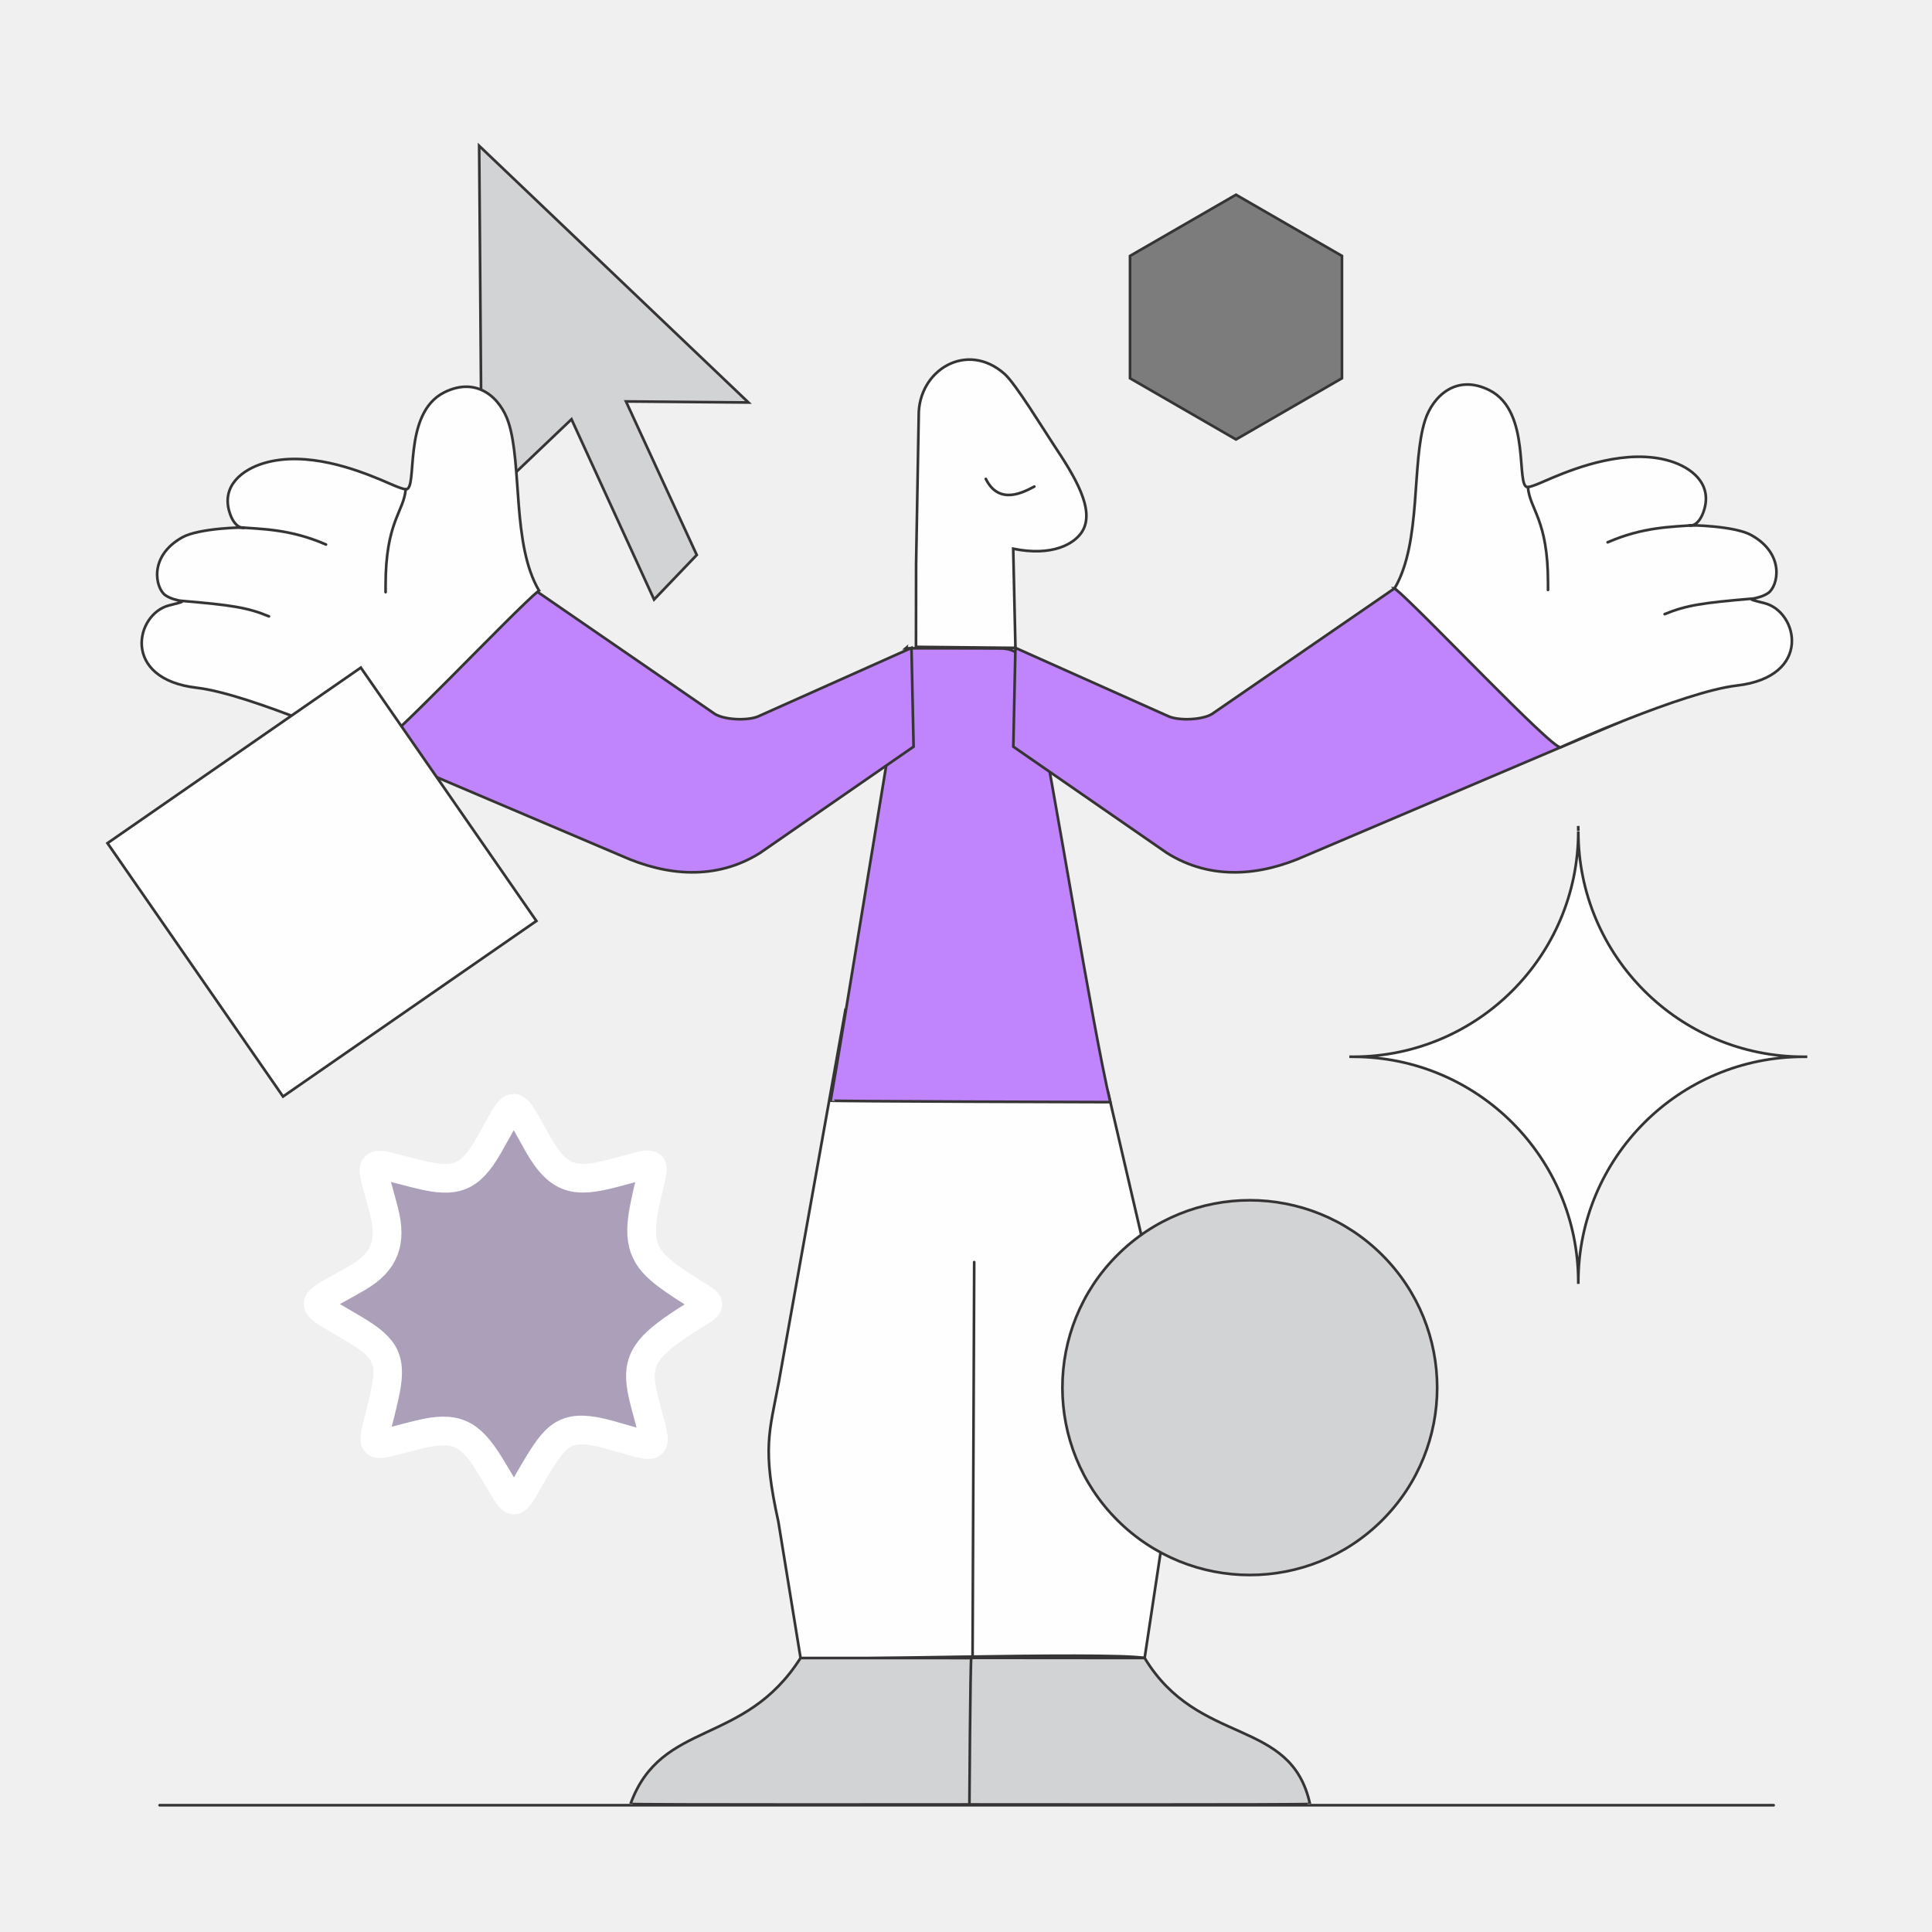
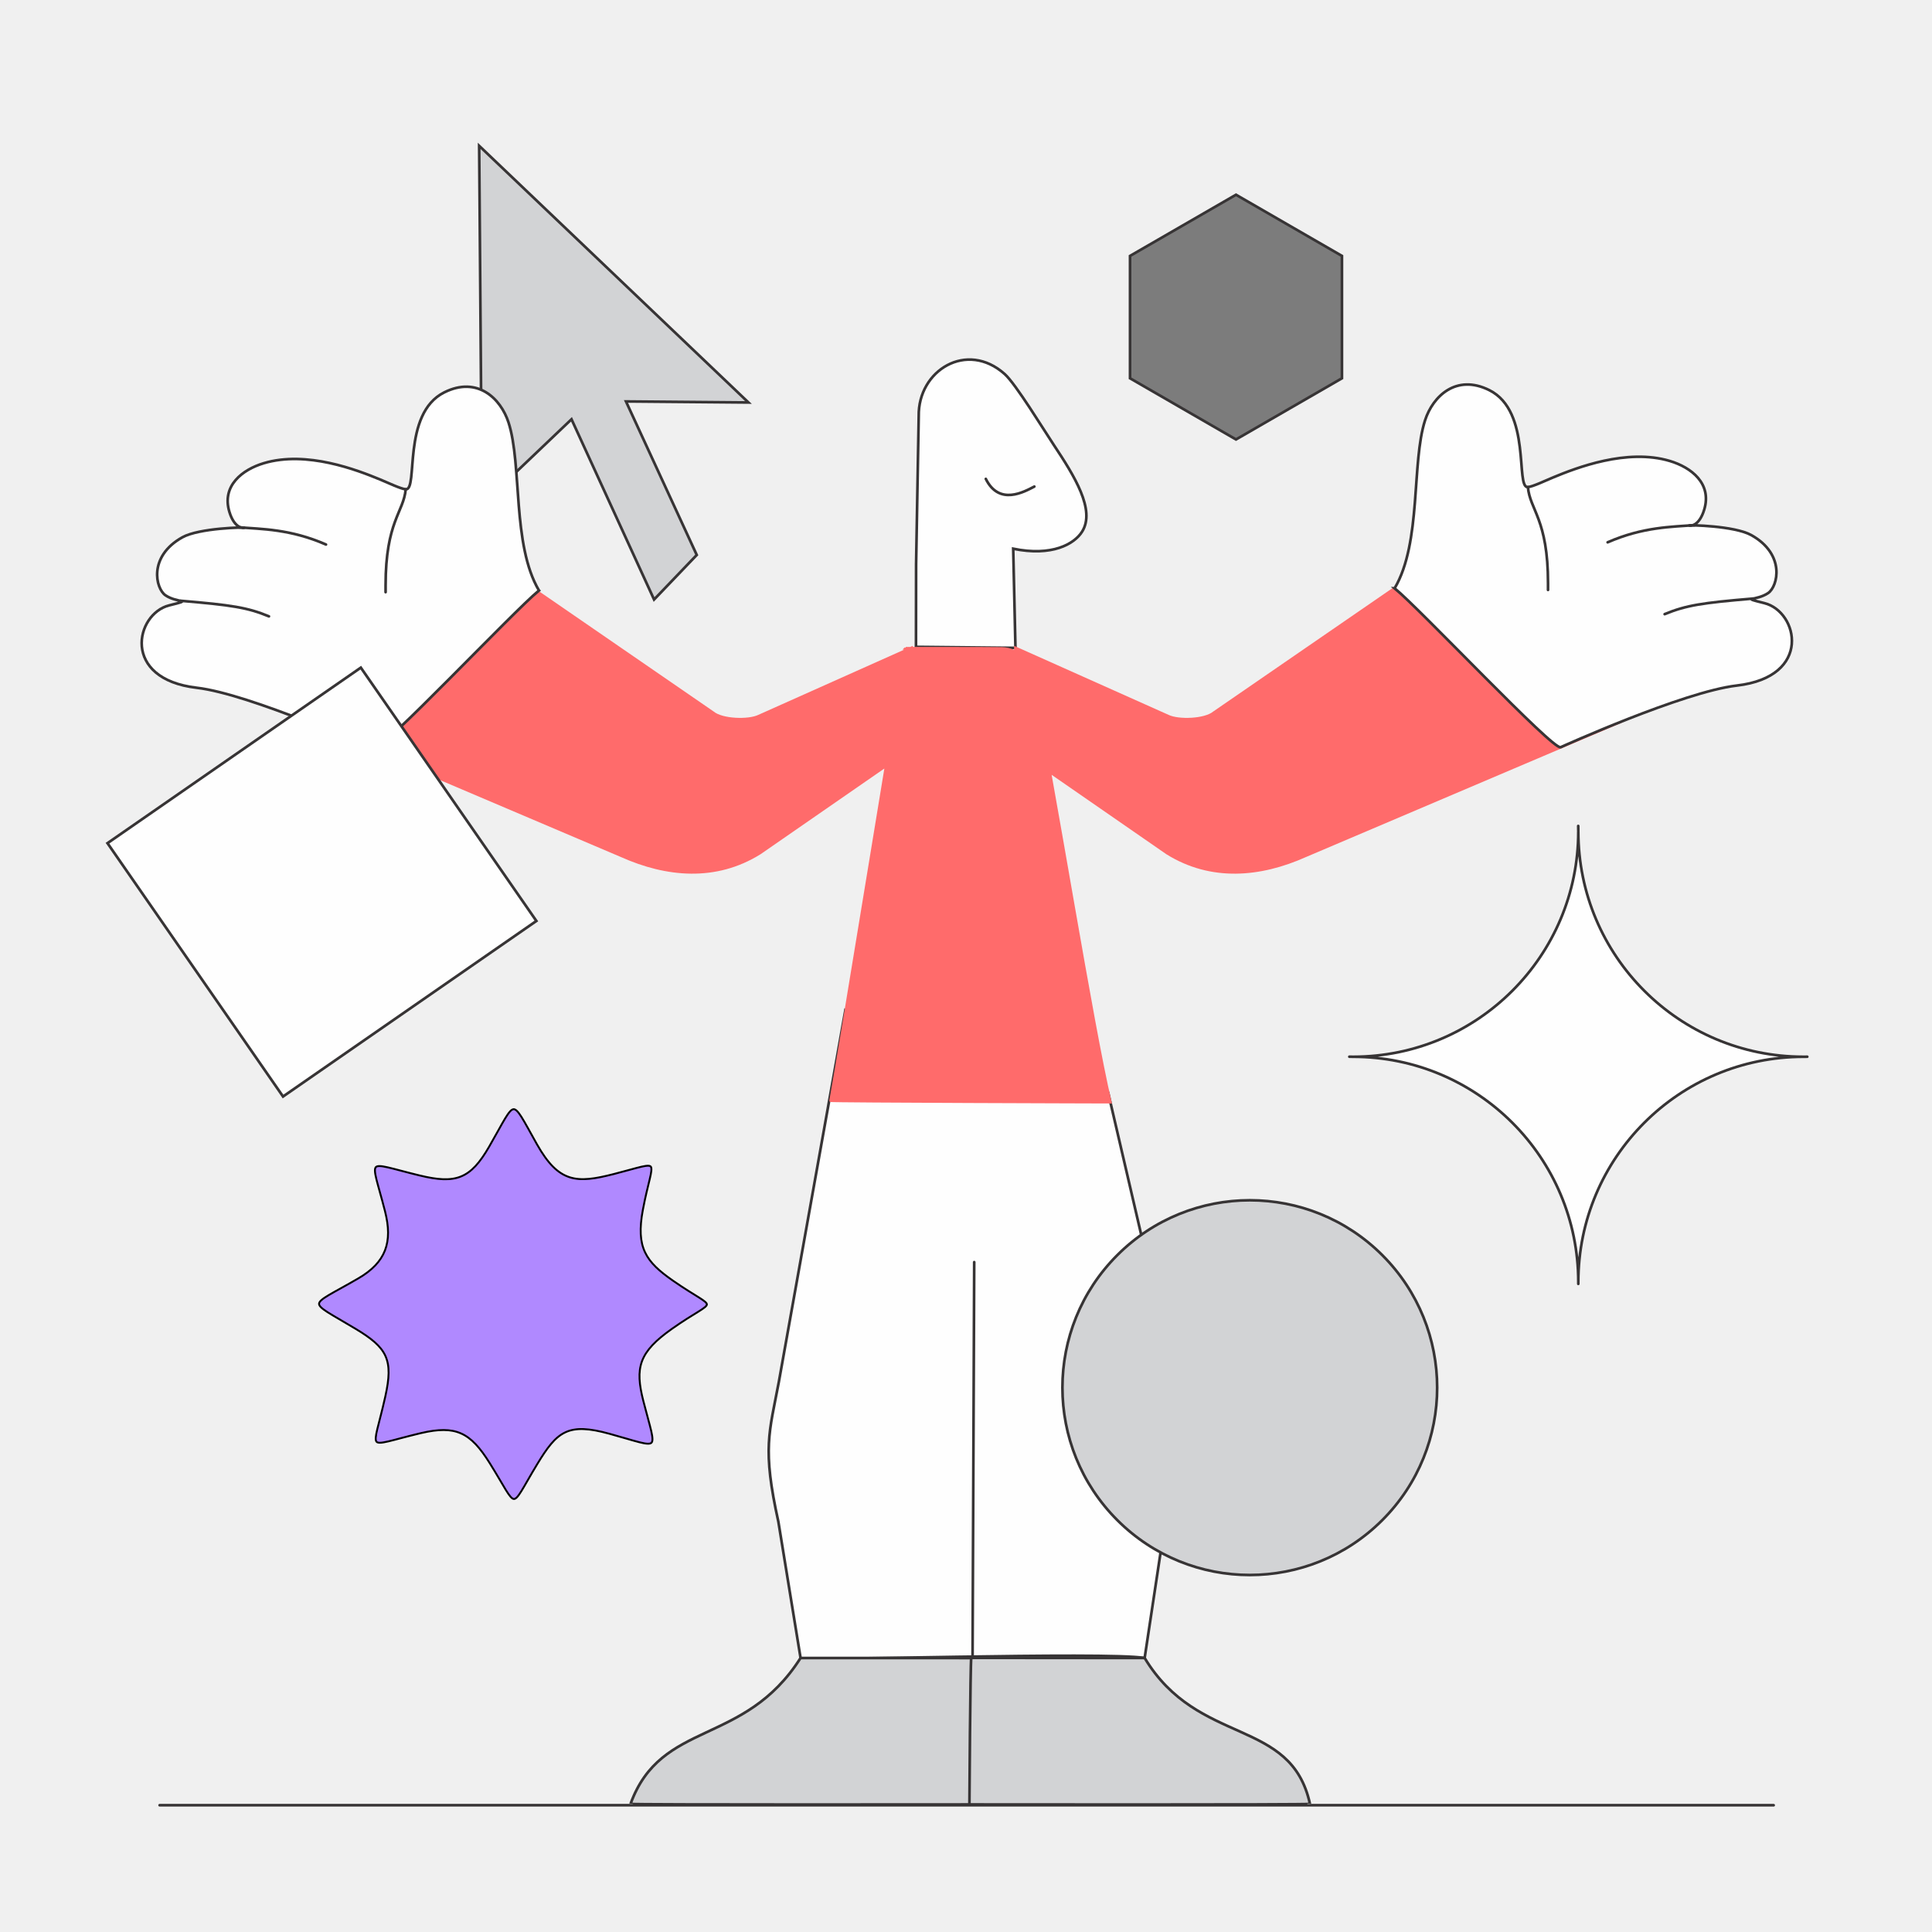
- <svg xmlns="http://www.w3.org/2000/svg" height="1024" node-id="1" sillyvg="true" template-height="1024" template-width="1024" version="1.1" viewBox="0 0 1024 1024" width="1024">
-   <defs node-id="50">
-     <clipPath id="clippath" node-id="5">
-       <path d="M 0.00 0.00 L 1024.00 0.00 L 1024.00 1024.00 L 0.00 1024.00 Z" fill="#000000" fill-rule="nonzero" node-id="53" stroke="none" target-height="1024" target-width="1024" target-x="0" target-y="0" />
-     </clipPath>
-   </defs>
-   <g node-id="151">
-     <g clip-path="url(#clippath)" group-id="1" node-id="59">
-       <path d="M 940.07 956.81 L 84.60 956.81" fill="none" group-id="1,2" node-id="61" stroke="#373435" stroke-linecap="round" stroke-width="1.42" target-height="0" target-width="855.47" target-x="84.6" target-y="956.81" />
-       <path d="M 424.31 878.78 C 423.44 880.57 586.53 875.31 606.68 878.78 L 620.55 786.93 C 624.89 754.51 626.32 745.31 616.18 703.08 L 587.35 579.16 L 448.09 535.30 C 435.40 606.19 425.48 661.59 412.79 732.48 C 407.73 759.35 403.92 767.55 412.55 806.55 L 424.32 878.79 Z" fill="#fefefe" fill-rule="evenodd" group-id="1,2" node-id="63" stroke="none" target-height="345.27" target-width="222.4" target-x="403.92" target-y="535.3" />
-       <path d="M 424.31 878.78 C 423.44 880.57 586.53 875.31 606.68 878.78 L 620.55 786.93 C 624.89 754.51 626.32 745.31 616.18 703.08 L 587.35 579.16 L 448.09 535.30 C 435.40 606.19 425.48 661.59 412.79 732.48 C 407.73 759.35 403.92 767.55 412.55 806.55 L 424.32 878.79 Z" fill="none" group-id="1,2" node-id="65" stroke="#373435" stroke-linecap="round" stroke-width="1.42" target-height="345.27" target-width="222.4" target-x="403.92" target-y="535.3" />
-       <path d="M 514.79 878.81 C 515.20 881.83 514.67 956.40 514.67 956.40 C 514.67 956.40 334.01 956.62 334.19 956.12 C 350.45 911.33 394.39 925.85 424.31 878.77 L 514.79 878.80 Z" fill="#d2d3d5" fill-rule="evenodd" group-id="1,2" node-id="67" stroke="none" target-height="77.85" target-width="181.19" target-x="334.01" target-y="878.77" />
-       <path d="M 514.79 878.81 C 515.20 881.83 514.67 956.40 514.67 956.40 C 514.67 956.40 334.01 956.62 334.19 956.12 C 350.45 911.33 394.39 925.85 424.31 878.77 L 514.79 878.80 Z" fill="none" group-id="1,2" node-id="69" stroke="#373435" stroke-linecap="round" stroke-width="1.42" target-height="77.85" target-width="181.19" target-x="334.01" target-y="878.77" />
-       <path d="M 514.78 878.70 C 514.27 881.72 513.81 956.40 513.81 956.40 C 513.81 956.40 694.41 956.63 694.30 956.12 C 684.28 910.08 635.08 925.85 606.69 878.77 L 514.78 878.69 Z" fill="#d2d3d5" fill-rule="evenodd" group-id="1,2" node-id="71" stroke="none" target-height="77.94" target-width="180.6" target-x="513.81" target-y="878.69" />
-       <path d="M 514.78 878.70 C 514.27 881.72 513.81 956.40 513.81 956.40 C 513.81 956.40 694.41 956.63 694.30 956.12 C 684.28 910.08 635.08 925.85 606.69 878.77 L 514.78 878.69 Z" fill="none" group-id="1,2" node-id="73" stroke="#373435" stroke-linecap="round" stroke-width="1.42" target-height="77.94" target-width="180.6" target-x="513.81" target-y="878.69" />
-       <path d="M 538.20 343.39 L 485.49 342.86 L 485.55 299.07 L 486.94 220.55 C 486.54 196.24 512.48 180.33 532.54 198.29 C 538.38 203.52 553.25 227.89 558.57 235.89 C 569.38 252.16 580.75 270.30 573.54 281.78 C 569.36 288.42 557.54 295.04 537.02 290.84 L 538.21 343.38 Z" fill="#fefefe" fill-rule="evenodd" group-id="1,2" node-id="75" stroke="none" target-height="163.06" target-width="95.26" target-x="485.49" target-y="180.33" />
-       <path d="M 538.20 343.39 L 485.49 342.86 L 485.55 299.07 L 486.94 220.55 C 486.54 196.24 512.48 180.33 532.54 198.29 C 538.38 203.52 553.25 227.89 558.57 235.89 C 569.38 252.16 580.75 270.30 573.54 281.78 C 569.36 288.42 557.54 295.04 537.02 290.84 L 538.21 343.38 Z" fill="none" group-id="1,2" node-id="77" stroke="#373435" stroke-linecap="round" stroke-width="1.42" target-height="163.06" target-width="95.26" target-x="485.49" target-y="180.33" />
-       <path d="M 548.22 257.89 C 542.89 260.63 529.63 268.23 522.50 253.82" fill="none" group-id="1,2" node-id="79" stroke="#373435" stroke-linecap="round" stroke-width="1.42" target-height="14.41" target-width="25.72" target-x="522.5" target-y="253.82" />
-       <path d="M 515.48 878.03 L 516.35 668.95" fill="none" group-id="1,2" node-id="81" stroke="#373435" stroke-linecap="round" stroke-width="1.42" target-height="209.08" target-width="0.87" target-x="515.48" target-y="668.95" />
-       <path d="M 331.78 212.77 L 396.69 213.33 L 253.97 77.30 L 255.43 267.46 L 302.91 222.22 L 346.67 317.77 L 369.29 294.14 L 331.78 212.77 Z" fill="#d2d3d5" fill-rule="evenodd" group-id="1,2" node-id="83" stroke="none" target-height="240.47" target-width="142.72" target-x="253.97" target-y="77.3" />
-       <path d="M 331.78 212.77 L 396.69 213.33 L 253.97 77.30 L 255.43 267.46 L 302.91 222.22 L 346.67 317.77 L 369.29 294.14 L 331.78 212.77 Z" fill="none" group-id="1,2" node-id="85" stroke="#373435" stroke-linecap="round" stroke-width="1.42" target-height="240.47" target-width="142.72" target-x="253.97" target-y="77.3" />
-       <path d="M 732.64 665.25 C 771.42 704.03 771.42 766.91 732.64 805.70 C 693.86 844.48 630.98 844.48 592.19 805.70 C 553.41 766.91 553.41 704.03 592.19 665.25 C 630.98 626.47 693.86 626.47 732.64 665.25 Z" fill="#d2d3d5" fill-rule="nonzero" group-id="1,2,3" node-id="89" stroke="none" target-height="218.012" target-width="218.012" target-x="553.412" target-y="626.468" />
-       <path d="M 732.64 665.25 C 771.42 704.03 771.42 766.91 732.64 805.70 C 693.86 844.48 630.98 844.48 592.19 805.70 C 553.41 766.91 553.41 704.03 592.19 665.25 C 630.98 626.47 693.86 626.47 732.64 665.25 Z" fill="none" group-id="1,2,4" node-id="94" stroke="#373435" stroke-linecap="round" stroke-width="1.42" target-height="218.012" target-width="218.012" target-x="553.412" target-y="626.468" />
-       <path d="M 480.06 343.60 C 479.31 346.09 445.13 556.80 440.26 583.36 C 440.19 583.75 588.48 584.16 588.48 584.16 C 578.67 542.63 559.71 422.24 547.24 360.56 C 546.65 357.63 543.84 343.93 530.98 343.71 C 522.21 343.56 480.05 343.61 480.05 343.61 Z" fill="#373435" fill-rule="evenodd" group-id="1,2" node-id="97" stroke="none" target-height="240.6" target-width="148.29" target-x="440.19" target-y="343.56" />
-       <path d="M 480.06 343.60 C 479.31 346.09 445.13 556.80 440.26 583.36 C 440.19 583.75 588.48 584.16 588.48 584.16 C 578.67 542.63 559.71 422.24 547.24 360.56 C 546.65 357.63 543.84 343.93 530.98 343.71 C 522.21 343.56 480.05 343.61 480.05 343.61 Z" fill="#c084fc" fill-rule="nonzero" group-id="1,2" node-id="99" stroke="#373435" stroke-linecap="round" stroke-width="1.42" target-height="240.6" target-width="148.29" target-x="440.19" target-y="343.56" />
-       <path d="M 537.08 395.75 L 538.20 343.39 L 619.17 379.58 C 624.61 382.17 638.57 381.74 643.42 377.72 L 739.19 311.80 L 842.42 373.99 L 858.59 382.70 L 691.93 453.59 C 668.05 464.29 641.90 466.73 618.55 452.14 L 537.08 395.75 Z" fill="#373435" fill-rule="evenodd" group-id="1,2" node-id="101" stroke="none" target-height="154.93" target-width="321.51" target-x="537.08" target-y="311.8" />
-       <path d="M 537.08 395.75 L 538.20 343.39 L 619.17 379.58 C 624.61 382.17 638.57 381.74 643.42 377.72 L 739.19 311.80 L 842.42 373.99 L 858.59 382.70 L 691.93 453.59 C 668.05 464.29 641.90 466.73 618.55 452.14 L 537.08 395.75 Z" fill="#c084fc" fill-rule="nonzero" group-id="1,2" node-id="103" stroke="#373435" stroke-linecap="round" stroke-width="1.42" target-height="154.93" target-width="321.51" target-x="537.08" target-y="311.8" />
-       <path d="M 484.22 395.75 L 483.10 343.39 L 402.13 379.58 C 396.69 382.17 382.73 381.74 377.88 377.72 L 282.11 311.80 L 178.88 373.99 L 162.71 382.70 L 329.37 453.59 C 353.25 464.29 379.40 466.73 402.75 452.14 L 484.22 395.75 Z" fill="#373435" fill-rule="evenodd" group-id="1,2" node-id="105" stroke="none" target-height="154.93" target-width="321.51" target-x="162.71" target-y="311.8" />
-       <path d="M 484.22 395.75 L 483.10 343.39 L 402.13 379.58 C 396.69 382.17 382.73 381.74 377.88 377.72 L 282.11 311.80 L 178.88 373.99 L 162.71 382.70 L 329.37 453.59 C 353.25 464.29 379.40 466.73 402.75 452.14 L 484.22 395.75 Z" fill="#c084fc" fill-rule="nonzero" group-id="1,2" node-id="107" stroke="#373435" stroke-linecap="round" stroke-width="1.42" target-height="154.93" target-width="321.51" target-x="162.71" target-y="311.8" />
-       <path d="M 739.19 311.80 C 753.57 287.42 748.01 245.28 755.33 222.72 C 759.44 210.05 771.83 198.02 789.40 206.81 C 812.02 218.13 802.99 258.79 809.82 258.17 C 812.44 257.93 819.29 254.67 823.35 252.98 C 835.46 247.97 862.30 237.51 885.05 244.33 C 896.37 247.72 907.50 256.25 903.25 270.18 C 900.59 278.92 895.90 278.83 895.39 278.53 C 894.82 278.19 919.27 278.64 928.18 283.60 C 946.45 293.77 942.34 310.80 937.15 314.34 C 930.90 318.60 922.09 316.40 935.19 319.68 C 953.07 324.16 960.81 358.70 920.53 363.36 C 892.14 366.65 827.17 396.05 827.17 396.05 C 823.19 397.74 752.72 322.84 739.18 311.80 Z" fill="#fefefe" fill-rule="evenodd" group-id="1,2" node-id="109" stroke="none" target-height="199.72" target-width="221.63" target-x="739.18" target-y="198.02" />
-       <path d="M 739.19 311.80 C 753.57 287.42 748.01 245.28 755.33 222.72 C 759.44 210.05 771.83 198.02 789.40 206.81 C 812.02 218.13 802.99 258.79 809.82 258.17 C 812.44 257.93 819.29 254.67 823.35 252.98 C 835.46 247.97 862.30 237.51 885.05 244.33 C 896.37 247.72 907.50 256.25 903.25 270.18 C 900.59 278.92 895.90 278.83 895.39 278.53 C 894.82 278.19 919.27 278.64 928.18 283.60 C 946.45 293.77 942.34 310.80 937.15 314.34 C 930.90 318.60 922.09 316.40 935.19 319.68 C 953.07 324.16 960.81 358.70 920.53 363.36 C 892.14 366.65 827.17 396.05 827.17 396.05 C 823.19 397.74 752.72 322.84 739.18 311.80 Z" fill="none" group-id="1,2" node-id="111" stroke="#373435" stroke-linecap="round" stroke-width="1.42" target-height="199.72" target-width="221.63" target-x="739.18" target-y="198.02" />
-       <path d="M 852.08 287.44 C 870.93 279.20 886.12 279.28 898.20 278.33" fill="none" group-id="1,2" node-id="113" stroke="#373435" stroke-linecap="round" stroke-width="1.42" target-height="9.11" target-width="46.12" target-x="852.08" target-y="278.33" />
-       <path d="M 882.30 325.51 C 893.79 320.78 902.17 319.54 929.16 317.25" fill="none" group-id="1,2" node-id="115" stroke="#373435" stroke-linecap="round" stroke-width="1.42" target-height="8.26" target-width="46.86" target-x="882.3" target-y="317.25" />
-       <path d="M 809.82 258.16 C 810.87 270.30 820.48 275.19 820.48 309.11 L 820.48 312.68" fill="none" group-id="1,2" node-id="117" stroke="#373435" stroke-linecap="round" stroke-width="1.42" target-height="54.52" target-width="10.66" target-x="809.82" target-y="258.16" />
-       <path d="M 285.66 312.97 C 271.28 288.59 276.84 246.45 269.52 223.89 C 265.41 211.22 253.02 199.19 235.45 207.98 C 212.82 219.30 221.86 259.96 215.03 259.34 C 212.41 259.10 205.56 255.84 201.50 254.16 C 189.39 249.15 162.55 238.69 139.80 245.51 C 128.48 248.90 117.35 257.43 121.60 271.36 C 124.26 280.10 128.95 280.01 129.46 279.71 C 130.03 279.37 105.58 279.82 96.67 284.78 C 78.40 294.95 82.51 311.98 87.70 315.52 C 93.95 319.78 102.76 317.58 89.66 320.86 C 71.78 325.34 64.04 359.88 104.32 364.54 C 132.71 367.83 197.68 397.23 197.68 397.23 C 201.66 398.92 272.13 324.02 285.67 312.98 Z" fill="#fefefe" fill-rule="evenodd" group-id="1,2" node-id="119" stroke="none" target-height="199.73" target-width="221.63" target-x="64.04" target-y="199.19" />
-       <path d="M 285.66 312.97 C 271.28 288.59 276.84 246.45 269.52 223.89 C 265.41 211.22 253.02 199.19 235.45 207.98 C 212.82 219.30 221.86 259.96 215.03 259.34 C 212.41 259.10 205.56 255.84 201.50 254.16 C 189.39 249.15 162.55 238.69 139.80 245.51 C 128.48 248.90 117.35 257.43 121.60 271.36 C 124.26 280.10 128.95 280.01 129.46 279.71 C 130.03 279.37 105.58 279.82 96.67 284.78 C 78.40 294.95 82.51 311.98 87.70 315.52 C 93.95 319.78 102.76 317.58 89.66 320.86 C 71.78 325.34 64.04 359.88 104.32 364.54 C 132.71 367.83 197.68 397.23 197.68 397.23 C 201.66 398.92 272.13 324.02 285.67 312.98 Z" fill="none" group-id="1,2" node-id="121" stroke="#373435" stroke-linecap="round" stroke-width="1.42" target-height="199.73" target-width="221.63" target-x="64.04" target-y="199.19" />
-       <path d="M 172.78 288.61 C 153.93 280.37 138.74 280.45 126.66 279.50" fill="none" group-id="1,2" node-id="123" stroke="#373435" stroke-linecap="round" stroke-width="1.42" target-height="9.11" target-width="46.12" target-x="126.66" target-y="279.5" />
-       <path d="M 142.55 326.68 C 131.06 321.95 122.68 320.70 95.69 318.42" fill="none" group-id="1,2" node-id="125" stroke="#373435" stroke-linecap="round" stroke-width="1.42" target-height="8.26" target-width="46.86" target-x="95.69" target-y="318.42" />
-       <path d="M 215.03 259.34 C 213.98 271.48 204.37 276.37 204.37 310.29 L 204.37 313.86" fill="none" group-id="1,2" node-id="127" stroke="#373435" stroke-linecap="round" stroke-width="1.42" target-height="54.52" target-width="10.66" target-x="204.37" target-y="259.34" />
-       <path d="M 957.89 560.09 L 955.92 560.12 L 957.89 560.09 Z M 836.53 440.72 C 836.53 506.66 889.99 560.11 955.92 560.11 C 889.98 560.11 836.53 613.57 836.53 679.50 L 836.53 680.48 C 836.53 680.48 836.53 679.50 836.53 679.50 C 836.53 613.56 783.08 560.11 717.14 560.11 L 715.18 560.08 L 717.14 560.11 C 783.08 560.11 836.53 506.65 836.53 440.72 Z M 836.49 437.77 L 836.53 440.45 L 836.49 437.77 Z" fill="#fefefe" fill-rule="evenodd" group-id="1,2" node-id="129" stroke="none" target-height="242.71" target-width="242.71" target-x="715.18" target-y="437.77" />
-       <path d="M 957.89 560.09 L 955.92 560.12 L 957.89 560.09 Z M 836.53 440.72 C 836.53 506.66 889.99 560.11 955.92 560.11 C 889.98 560.11 836.53 613.57 836.53 679.50 L 836.53 680.48 C 836.53 680.48 836.53 679.50 836.53 679.50 C 836.53 613.56 783.08 560.11 717.14 560.11 L 715.18 560.08 L 717.14 560.11 C 783.08 560.11 836.53 506.65 836.53 440.72 Z M 836.49 437.77 L 836.53 440.45 L 836.49 437.77 Z" fill="none" group-id="1,2" node-id="131" stroke="#373435" stroke-linecap="round" stroke-width="1.42" target-height="242.71" target-width="242.71" target-x="715.18" target-y="437.77" />
-       <path d="M 56.97 446.90 L 191.24 353.86 L 284.29 488.13 L 150.01 581.18 Z" fill="#fefefe" fill-rule="nonzero" group-id="1,2,5" node-id="135" stroke="none" target-height="227.317" target-width="227.317" target-x="56.969" target-y="353.86" />
-       <path d="M 56.97 446.90 L 191.24 353.86 L 284.29 488.13 L 150.01 581.18 Z" fill="none" group-id="1,2,6" node-id="140" stroke="#373435" stroke-linecap="round" stroke-width="1.42" target-height="227.317" target-width="227.317" target-x="56.969" target-y="353.86" />
-       <path d="M 285.03 606.25 C 296.49 626.53 305.68 626.77 325.17 621.79 C 352.49 614.81 346.58 612.75 341.22 641.36 C 337.51 661.14 342.72 668.44 356.93 678.34 C 381.56 695.51 381.09 687.28 356.42 704.72 C 339.01 717.03 337.01 724.97 341.47 742.43 C 348.77 770.97 351.42 768.25 322.85 760.40 C 301.10 754.43 295.59 759.11 285.21 776.22 C 269.82 801.59 274.99 801.06 259.14 775.76 C 248.94 759.47 241.41 755.71 222.60 760.21 C 192.10 767.51 196.89 770.95 203.75 739.97 C 208.02 720.69 204.81 714.71 188.21 704.73 C 161.48 688.65 162.22 693.11 189.64 677.15 C 204.02 668.78 207.73 658.37 203.58 642.12 C 195.87 611.90 192.36 615.23 222.52 622.53 C 241.37 627.09 248.97 624.57 258.82 607.51 C 273.88 581.41 270.44 580.42 285.03 606.25 Z" fill="#373435" fill-rule="evenodd" group-id="1,2" node-id="143" stroke="none" target-height="221.17" target-width="220.08" target-x="161.48" target-y="580.42" />
-       <path d="M 285.03 606.25 C 296.49 626.53 305.68 626.77 325.17 621.79 C 352.49 614.81 346.58 612.75 341.22 641.36 C 337.51 661.14 342.72 668.44 356.93 678.34 C 381.56 695.51 381.09 687.28 356.42 704.72 C 339.01 717.03 337.01 724.97 341.47 742.43 C 348.77 770.97 351.42 768.25 322.85 760.40 C 301.10 754.43 295.59 759.11 285.21 776.22 C 269.82 801.59 274.99 801.06 259.14 775.76 C 248.94 759.47 241.41 755.71 222.60 760.21 C 192.10 767.51 196.89 770.95 203.75 739.97 C 208.02 720.69 204.81 714.71 188.21 704.73 C 161.48 688.65 162.22 693.11 189.64 677.15 C 204.02 668.78 207.73 658.37 203.58 642.12 C 195.87 611.90 192.36 615.23 222.52 622.53 C 241.37 627.09 248.97 624.57 258.82 607.51 C 273.88 581.41 270.44 580.42 285.03 606.25 Z" fill="#ac9fb9" fill-rule="nonzero" group-id="1,2" node-id="145" stroke="#ffffff" stroke-linecap="round" stroke-width="15.2" target-height="221.17" target-width="220.08" target-x="161.48" target-y="580.42" />
-       <path d="M 655.10 103.22 L 683.18 119.43 L 711.26 135.64 L 711.26 168.07 L 711.26 200.50 L 683.18 216.71 L 655.10 232.92 L 627.02 216.71 L 598.94 200.50 L 598.94 168.07 L 598.94 135.64 L 627.02 119.43 L 655.10 103.22 Z" fill="#373435" fill-rule="evenodd" group-id="1,2" node-id="147" stroke="none" target-height="129.7" target-width="112.32" target-x="598.94" target-y="103.22" />
-       <path d="M 655.10 103.22 L 683.18 119.43 L 711.26 135.64 L 711.26 168.07 L 711.26 200.50 L 683.18 216.71 L 655.10 232.92 L 627.02 216.71 L 598.94 200.50 L 598.94 168.07 L 598.94 135.64 L 627.02 119.43 L 655.10 103.22 Z" fill="#7c7c7c" fill-rule="nonzero" group-id="1,2" node-id="149" stroke="#373435" stroke-linecap="round" stroke-width="1.42" target-height="129.7" target-width="112.32" target-x="598.94" target-y="103.22" />
-     </g>
+ <svg xmlns="http://www.w3.org/2000/svg" width="1024" height="1024" viewBox="0 0 1024 1024" fill="none">
+   <mask id="mask0_301_49" style="mask-type:luminance" maskUnits="userSpaceOnUse" x="0" y="0" width="1024" height="1024">
+     <path d="M0 0H1024V1024H0V0Z" fill="white" />
+   </mask>
+   <g mask="url(#mask0_301_49)">
+     <path d="M940.072 956.81H84.602" stroke="#373435" stroke-width="1.42" stroke-linecap="round" />
+     <path fill-rule="evenodd" clip-rule="evenodd" d="M424.312 878.78C423.442 880.57 586.532 875.31 606.682 878.78L620.552 786.93C624.892 754.51 626.322 745.31 616.182 703.08L587.352 579.16L448.092 535.3C435.402 606.19 425.482 661.59 412.792 732.48C407.732 759.35 403.922 767.55 412.552 806.55L424.322 878.79L424.312 878.78Z" fill="#FEFEFE" />
+     <path d="M424.312 878.78C423.442 880.57 586.532 875.31 606.682 878.78L620.552 786.93C624.892 754.51 626.322 745.31 616.182 703.08L587.352 579.16L448.092 535.3C435.402 606.19 425.482 661.59 412.792 732.48C407.732 759.35 403.922 767.55 412.552 806.55L424.322 878.79L424.312 878.78Z" stroke="#373435" stroke-width="1.42" stroke-linecap="round" />
+     <path fill-rule="evenodd" clip-rule="evenodd" d="M514.792 878.81C515.202 881.83 514.672 956.4 514.672 956.4C514.672 956.4 334.012 956.62 334.192 956.12C350.452 911.33 394.392 925.85 424.312 878.77L514.792 878.799V878.81Z" fill="#D2D3D5" />
+     <path d="M514.792 878.81C515.202 881.83 514.672 956.4 514.672 956.4C514.672 956.4 334.012 956.62 334.192 956.12C350.452 911.33 394.392 925.85 424.312 878.77L514.792 878.799V878.81Z" stroke="#373435" stroke-width="1.42" stroke-linecap="round" />
+     <path fill-rule="evenodd" clip-rule="evenodd" d="M514.781 878.699C514.271 881.719 513.811 956.399 513.811 956.399C513.811 956.399 694.411 956.629 694.301 956.119C684.281 910.079 635.081 925.849 606.691 878.769L514.781 878.689V878.699Z" fill="#D2D3D5" />
+     <path d="M514.781 878.699C514.271 881.719 513.811 956.399 513.811 956.399C513.811 956.399 694.411 956.629 694.301 956.119C684.281 910.079 635.081 925.849 606.691 878.769L514.781 878.689V878.699Z" stroke="#373435" stroke-width="1.42" stroke-linecap="round" />
+     <path fill-rule="evenodd" clip-rule="evenodd" d="M538.2 343.39L485.49 342.86L485.55 299.07L486.94 220.55C486.54 196.24 512.48 180.33 532.54 198.29C538.38 203.52 553.25 227.89 558.57 235.89C569.38 252.16 580.75 270.3 573.54 281.78C569.36 288.42 557.54 295.04 537.02 290.84L538.21 343.38L538.2 343.39Z" fill="#FEFEFE" />
+     <path d="M538.2 343.39L485.49 342.86L485.55 299.07L486.94 220.55C486.54 196.24 512.48 180.33 532.54 198.29C538.38 203.52 553.25 227.89 558.57 235.89C569.38 252.16 580.75 270.3 573.54 281.78C569.36 288.42 557.54 295.04 537.02 290.84L538.21 343.38L538.2 343.39Z" stroke="#373435" stroke-width="1.42" stroke-linecap="round" />
+     <path d="M548.22 257.889C542.89 260.629 529.63 268.229 522.5 253.819" stroke="#373435" stroke-width="1.42" stroke-linecap="round" />
+     <path d="M515.48 878.03L516.35 668.95" stroke="#373435" stroke-width="1.42" stroke-linecap="round" />
+     <path fill-rule="evenodd" clip-rule="evenodd" d="M331.781 212.77L396.691 213.33L253.971 77.3L255.431 267.46L302.911 222.22L346.671 317.77L369.291 294.14L331.781 212.77Z" fill="#D2D3D5" />
+     <path d="M331.781 212.77L396.691 213.33L253.971 77.3L255.431 267.46L302.911 222.22L346.671 317.77L369.291 294.14L331.781 212.77Z" stroke="#373435" stroke-width="1.42" stroke-linecap="round" />
+     <path d="M732.64 665.25C771.42 704.03 771.42 766.91 732.64 805.7C693.86 844.48 630.98 844.48 592.19 805.7C553.41 766.91 553.41 704.03 592.19 665.25C630.98 626.47 693.86 626.47 732.64 665.25Z" fill="#D2D3D5" />
+     <path d="M732.64 665.25C771.42 704.03 771.42 766.91 732.64 805.7C693.86 844.48 630.98 844.48 592.19 805.7C553.41 766.91 553.41 704.03 592.19 665.25C630.98 626.47 693.86 626.47 732.64 665.25Z" stroke="#373435" stroke-width="1.42" stroke-linecap="round" />
+     <path fill-rule="evenodd" clip-rule="evenodd" d="M480.06 343.6C479.31 346.09 445.13 556.8 440.26 583.36C440.19 583.75 588.48 584.16 588.48 584.16C578.67 542.63 559.71 422.24 547.24 360.56C546.65 357.63 543.84 343.93 530.98 343.71C522.21 343.56 480.05 343.61 480.05 343.61L480.06 343.6Z" fill="#373435" />
+     <path fill-rule="evenodd" clip-rule="evenodd" d="M537.08 395.75L538.2 343.39L619.17 379.58C624.61 382.17 638.57 381.74 643.42 377.72L739.19 311.8L842.42 373.99L858.59 382.7L691.93 453.59C668.05 464.29 641.9 466.73 618.55 452.14L537.08 395.75Z" fill="#373435" />
+     <path fill-rule="evenodd" clip-rule="evenodd" d="M484.221 395.75L483.101 343.39L402.131 379.58C396.691 382.17 382.731 381.74 377.881 377.72L282.111 311.8L178.881 373.99L162.711 382.7L329.371 453.59C353.251 464.29 379.401 466.73 402.751 452.14L484.221 395.75Z" fill="#373435" />
+     <path d="M739.557 311.191L842.757 373.364L858.927 382.075L860.227 382.775L858.868 383.354L692.208 454.243L692.207 454.242C668.197 464.997 641.786 467.496 618.174 452.742L618.16 452.733L618.146 452.724L557.388 410.67C561.336 432.646 565.496 456.589 569.557 479.793C577.083 522.802 584.272 563.257 589.171 583.996L589.378 584.872L588.478 584.869L588.479 584.159C588.478 584.808 588.478 584.864 588.477 584.869H588.37C588.299 584.869 588.193 584.869 588.053 584.868C587.772 584.867 587.356 584.867 586.812 584.865C585.726 584.862 584.134 584.858 582.106 584.852C578.052 584.84 572.259 584.822 565.309 584.8C551.407 584.755 532.873 584.692 514.341 584.616C495.809 584.541 477.278 584.453 463.385 584.359C456.438 584.313 450.65 584.264 446.6 584.216C444.575 584.192 442.983 584.167 441.896 584.143C441.354 584.13 440.934 584.118 440.647 584.105C440.506 584.099 440.389 584.092 440.303 584.085C440.263 584.082 440.212 584.077 440.163 584.068C440.145 584.065 440.089 584.055 440.025 584.032C439.987 584.017 439.888 583.966 439.829 583.925C439.724 583.826 439.559 583.479 439.561 583.234L439.562 583.231C441.995 569.96 451.755 510.652 461.004 454.338C463.684 438.022 466.321 421.958 468.724 407.34L403.155 452.724L403.142 452.733L403.127 452.742C379.514 467.496 353.103 464.997 329.093 454.242V454.243L162.433 383.354L161.074 382.775L162.374 382.075L178.544 373.364L281.744 311.191L282.137 310.955L282.514 311.215L378.283 377.135L378.31 377.153L378.334 377.173C379.435 378.086 381.107 378.833 383.138 379.386C385.157 379.935 387.477 380.279 389.827 380.42C394.563 380.704 399.269 380.156 401.826 378.938L401.833 378.936L401.841 378.932L479.184 344.362C479.186 344.348 479.189 344.333 479.191 344.319L478.33 344.321L479.549 343.106L479.559 343.097L480.05 343.392C480.049 342.9 480.05 342.899 480.05 342.899H480.524C480.835 342.899 481.293 342.898 481.878 342.897C482.06 342.897 482.255 342.897 482.462 342.896L482.812 342.741L483.788 342.305L483.8 342.896C484.669 342.895 485.668 342.895 486.773 342.895C490.863 342.892 496.408 342.89 502.227 342.894C513.86 342.9 526.6 342.925 530.992 343C533.496 343.043 535.637 343.577 537.467 344.434L537.49 343.375L537.513 342.305L538.49 342.741L619.46 378.932L619.468 378.936L619.476 378.938C622.033 380.156 626.738 380.704 631.474 380.42C633.824 380.279 636.144 379.935 638.163 379.386C640.194 378.833 641.865 378.086 642.967 377.173L642.991 377.153L643.018 377.135L738.787 311.215L739.164 310.955L739.557 311.191Z" fill="#FF6B6B" />
+     <path fill-rule="evenodd" clip-rule="evenodd" d="M739.19 311.8C753.57 287.42 748.01 245.28 755.33 222.72C759.44 210.05 771.83 198.02 789.4 206.81C812.02 218.13 802.99 258.79 809.82 258.17C812.44 257.93 819.29 254.67 823.35 252.98C835.46 247.97 862.3 237.51 885.05 244.33C896.37 247.72 907.5 256.25 903.25 270.18C900.59 278.92 895.9 278.83 895.39 278.53C894.82 278.19 919.27 278.64 928.18 283.6C946.45 293.77 942.34 310.8 937.15 314.34C930.9 318.6 922.09 316.4 935.19 319.68C953.07 324.16 960.81 358.7 920.53 363.36C892.14 366.65 827.17 396.05 827.17 396.05C823.19 397.74 752.72 322.84 739.18 311.8H739.19Z" fill="#FEFEFE" />
+     <path d="M739.19 311.8C753.57 287.42 748.01 245.28 755.33 222.72C759.44 210.05 771.83 198.02 789.4 206.81C812.02 218.13 802.99 258.79 809.82 258.17C812.44 257.93 819.29 254.67 823.35 252.98C835.46 247.97 862.3 237.51 885.05 244.33C896.37 247.72 907.5 256.25 903.25 270.18C900.59 278.92 895.9 278.83 895.39 278.53C894.82 278.19 919.27 278.64 928.18 283.6C946.45 293.77 942.34 310.8 937.15 314.34C930.9 318.6 922.09 316.4 935.19 319.68C953.07 324.16 960.81 358.7 920.53 363.36C892.14 366.65 827.17 396.05 827.17 396.05C823.19 397.74 752.72 322.84 739.18 311.8H739.19Z" stroke="#373435" stroke-width="1.42" stroke-linecap="round" />
+     <path d="M852.08 287.44C870.93 279.2 886.12 279.28 898.2 278.33" stroke="#373435" stroke-width="1.42" stroke-linecap="round" />
+     <path d="M882.301 325.51C893.791 320.78 902.171 319.54 929.161 317.25" stroke="#373435" stroke-width="1.42" stroke-linecap="round" />
+     <path d="M809.82 258.16C810.87 270.3 820.48 275.19 820.48 309.11V312.68" stroke="#373435" stroke-width="1.42" stroke-linecap="round" />
+     <path fill-rule="evenodd" clip-rule="evenodd" d="M285.66 312.97C271.28 288.59 276.84 246.45 269.52 223.89C265.41 211.22 253.02 199.19 235.45 207.98C212.82 219.3 221.86 259.96 215.03 259.34C212.41 259.1 205.56 255.84 201.5 254.16C189.39 249.15 162.55 238.69 139.8 245.51C128.48 248.9 117.35 257.43 121.6 271.36C124.26 280.1 128.95 280.01 129.46 279.71C130.03 279.37 105.58 279.82 96.67 284.78C78.4 294.95 82.51 311.98 87.7 315.52C93.95 319.78 102.76 317.58 89.66 320.86C71.78 325.34 64.04 359.88 104.32 364.54C132.71 367.83 197.68 397.23 197.68 397.23C201.66 398.92 272.13 324.02 285.67 312.98L285.66 312.97Z" fill="#FEFEFE" />
+     <path d="M285.66 312.97C271.28 288.59 276.84 246.45 269.52 223.89C265.41 211.22 253.02 199.19 235.45 207.98C212.82 219.3 221.86 259.96 215.03 259.34C212.41 259.1 205.56 255.84 201.5 254.16C189.39 249.15 162.55 238.69 139.8 245.51C128.48 248.9 117.35 257.43 121.6 271.36C124.26 280.1 128.95 280.01 129.46 279.71C130.03 279.37 105.58 279.82 96.67 284.78C78.4 294.95 82.51 311.98 87.7 315.52C93.95 319.78 102.76 317.58 89.66 320.86C71.78 325.34 64.04 359.88 104.32 364.54C132.71 367.83 197.68 397.23 197.68 397.23C201.66 398.92 272.13 324.02 285.67 312.98L285.66 312.97Z" stroke="#373435" stroke-width="1.42" stroke-linecap="round" />
+     <path d="M172.78 288.61C153.93 280.37 138.74 280.45 126.66 279.5" stroke="#373435" stroke-width="1.42" stroke-linecap="round" />
+     <path d="M142.551 326.68C131.061 321.95 122.681 320.7 95.691 318.42" stroke="#373435" stroke-width="1.42" stroke-linecap="round" />
+     <path d="M215.031 259.34C213.981 271.48 204.371 276.37 204.371 310.29V313.86" stroke="#373435" stroke-width="1.42" stroke-linecap="round" />
+     <path fill-rule="evenodd" clip-rule="evenodd" d="M836.53 440.72C836.53 506.66 889.99 560.11 955.92 560.11C889.98 560.11 836.53 613.57 836.53 679.5C836.53 613.56 783.08 560.11 717.14 560.11C783.08 560.11 836.53 506.65 836.53 440.72Z" fill="#FEFEFE" />
+     <path d="M957.89 560.09L955.92 560.12M836.53 679.5C836.53 613.57 889.98 560.11 955.92 560.11C889.99 560.11 836.53 506.66 836.53 440.72C836.53 506.65 783.08 560.11 717.14 560.11M836.53 679.5V680.48M836.53 679.5C836.53 613.56 783.08 560.11 717.14 560.11M717.14 560.11L715.18 560.08M836.49 437.77L836.53 440.45" stroke="#373435" stroke-width="1.42" stroke-linecap="round" />
+     <path d="M56.971 446.899L191.241 353.859L284.291 488.129L150.011 581.179L56.971 446.899Z" fill="#FEFEFE" />
+     <path d="M56.971 446.899L191.241 353.859L284.291 488.129L150.011 581.179L56.971 446.899Z" stroke="#373435" stroke-width="1.42" stroke-linecap="round" />
+     <path d="M272.151 587.903C272.652 587.854 273.222 588.076 273.951 588.775C274.68 589.475 275.497 590.585 276.475 592.145C278.431 595.264 280.936 600.016 284.596 606.495C290.345 616.67 295.589 621.937 301.938 623.968C308.258 625.989 315.561 624.761 325.295 622.273C332.162 620.519 336.866 619.094 340.068 618.367C341.667 618.004 342.825 617.832 343.646 617.87C344.451 617.908 344.82 618.138 345.018 618.479C345.248 618.876 345.33 619.558 345.204 620.699C345.08 621.819 344.77 623.273 344.329 625.135C343.451 628.845 342.072 634.1 340.729 641.268C338.866 651.202 339.224 658.095 341.903 663.768C344.578 669.429 349.529 673.793 356.645 678.75C362.814 683.051 367.422 685.767 370.444 687.675C371.965 688.635 373.059 689.375 373.765 690.006C374.487 690.651 374.682 691.078 374.664 691.401C374.646 691.742 374.384 692.19 373.596 692.853C372.828 693.497 371.676 694.253 370.107 695.23C366.986 697.175 362.314 699.941 356.132 704.312C347.408 710.48 342.449 715.615 340.275 721.469C338.101 727.326 338.752 733.805 340.986 742.553V742.554C342.819 749.72 344.343 754.86 345.171 758.492C345.584 760.304 345.811 761.692 345.82 762.731C345.829 763.778 345.616 764.366 345.267 764.699C344.915 765.035 344.306 765.228 343.24 765.188C342.184 765.149 340.783 764.887 338.961 764.432C335.307 763.519 330.159 761.888 322.983 759.917C312.091 756.927 305.121 756.558 299.553 759.203C294.005 761.839 289.963 767.421 284.783 775.96C282.856 779.136 281.252 781.907 279.889 784.271C278.524 786.639 277.407 788.592 276.448 790.146C275.486 791.704 274.704 792.827 274.016 793.549C273.321 794.277 272.805 794.512 272.372 794.491C271.926 794.47 271.387 794.172 270.668 793.377C269.959 792.593 269.153 791.413 268.162 789.81C267.174 788.21 266.02 786.221 264.611 783.83C263.205 781.442 261.549 778.662 259.564 775.494C254.455 767.333 249.954 762.208 244.3 759.73C238.815 757.327 232.339 757.455 223.361 759.518L222.484 759.723C218.666 760.637 215.401 761.49 212.625 762.223C209.846 762.956 207.568 763.566 205.711 763.996C203.847 764.428 202.448 764.669 201.418 764.682C200.382 764.694 199.843 764.474 199.549 764.123C199.24 763.754 199.08 763.101 199.157 761.946C199.234 760.809 199.531 759.303 199.999 757.345C200.928 753.458 202.525 747.819 204.239 740.077C206.377 730.425 206.678 723.968 204.262 718.655C201.848 713.349 196.77 709.292 188.469 704.301C181.758 700.264 176.828 697.55 173.571 695.46C171.946 694.417 170.783 693.557 170.046 692.797C169.306 692.034 169.07 691.449 169.117 690.941C169.167 690.415 169.535 689.802 170.42 689.025C171.295 688.257 172.595 687.398 174.346 686.361C176.092 685.327 178.257 684.133 180.853 682.694C183.445 681.257 186.46 679.579 189.893 677.581C197.143 673.361 201.765 668.59 204.025 662.771C206.284 656.956 206.154 650.175 204.065 641.996C203.1 638.213 202.201 634.955 201.426 632.168C200.65 629.377 200 627.066 199.531 625.163C199.061 623.255 198.782 621.793 198.732 620.693C198.682 619.582 198.873 618.956 199.212 618.599C199.548 618.245 200.147 618.032 201.232 618.052C202.308 618.071 203.75 618.316 205.642 618.748C207.528 619.179 209.826 619.788 212.604 620.52C215.38 621.25 218.628 622.102 222.403 623.016C231.841 625.299 238.588 625.846 244.231 623.591C249.882 621.333 254.316 616.312 259.254 607.76V607.759C263.037 601.202 265.622 596.289 267.646 592.927C268.655 591.252 269.5 590.006 270.257 589.165C271.022 588.315 271.629 587.955 272.151 587.903Z" fill="#B089FF" stroke="black" />
+     <path fill-rule="evenodd" clip-rule="evenodd" d="M655.101 103.22L683.181 119.43L711.261 135.64V168.07V200.5L683.181 216.71L655.101 232.92L627.021 216.71L598.941 200.5V168.07V135.64L627.021 119.43L655.101 103.22Z" fill="#373435" />
+     <path d="M655.101 103.22L683.181 119.43L711.261 135.64V168.07V200.5L683.181 216.71L655.101 232.92L627.021 216.71L598.941 200.5V168.07V135.64L627.021 119.43L655.101 103.22Z" fill="#7C7C7C" stroke="#373435" stroke-width="1.42" stroke-linecap="round" />
  </g>
</svg>
